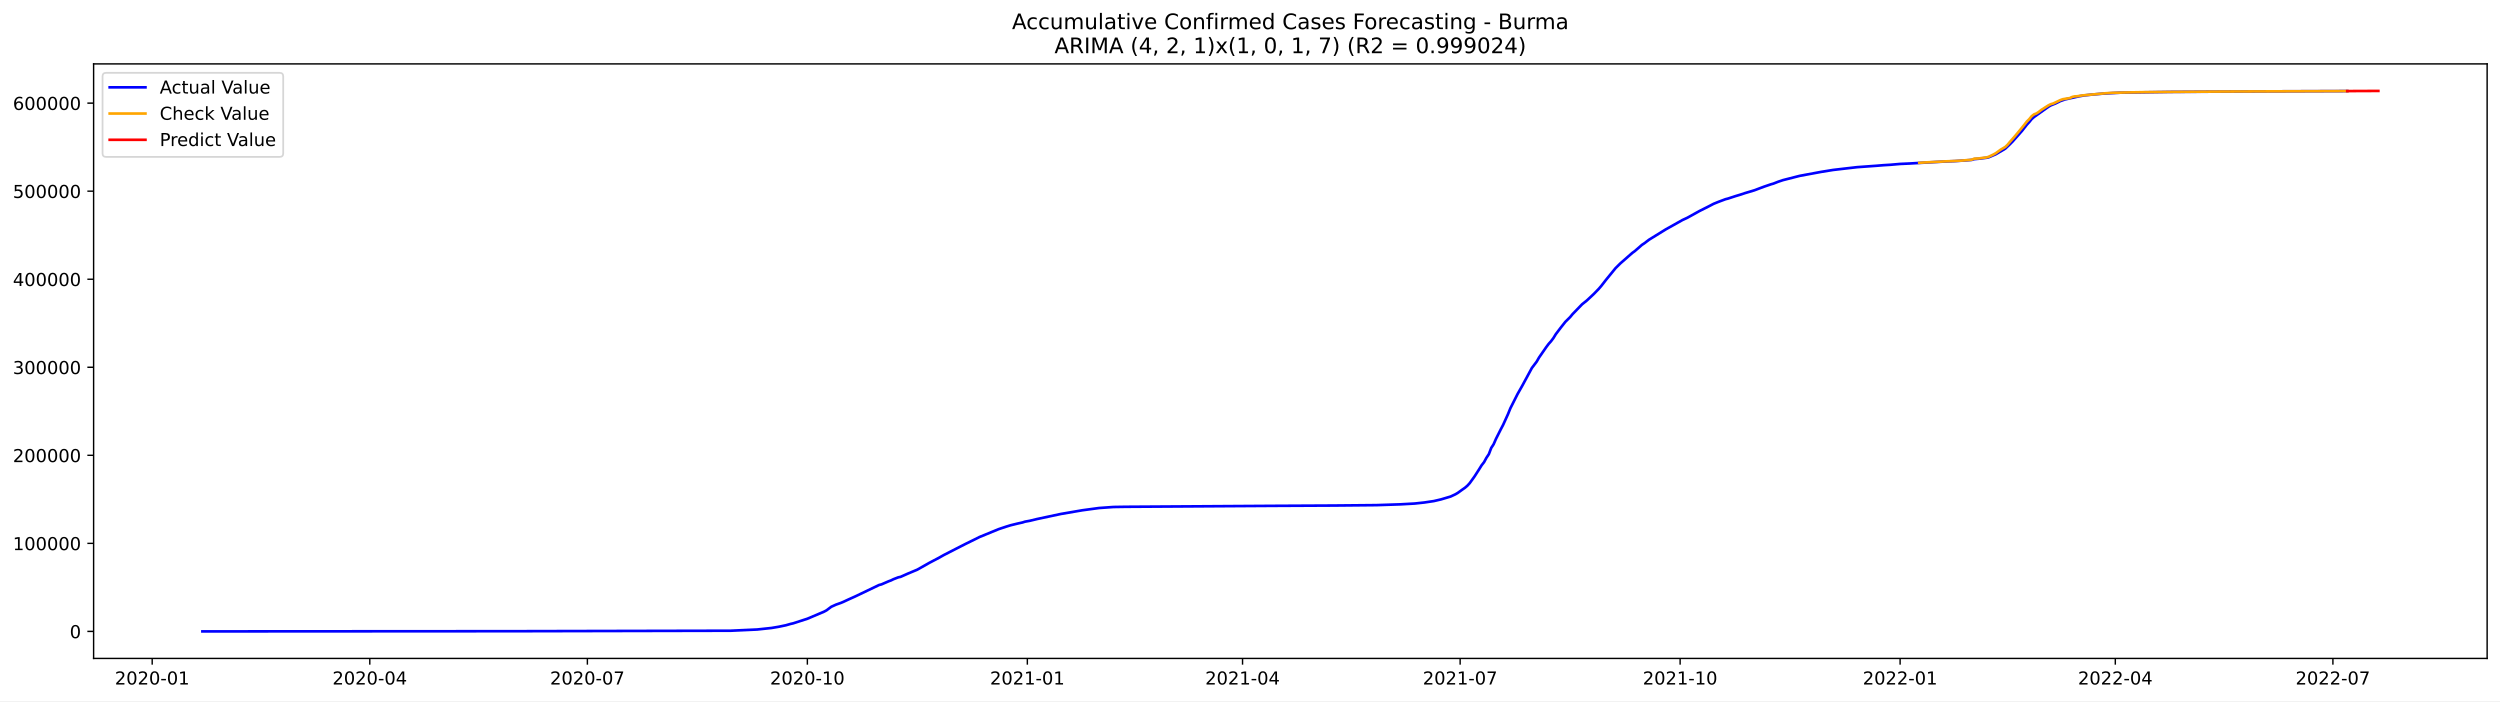
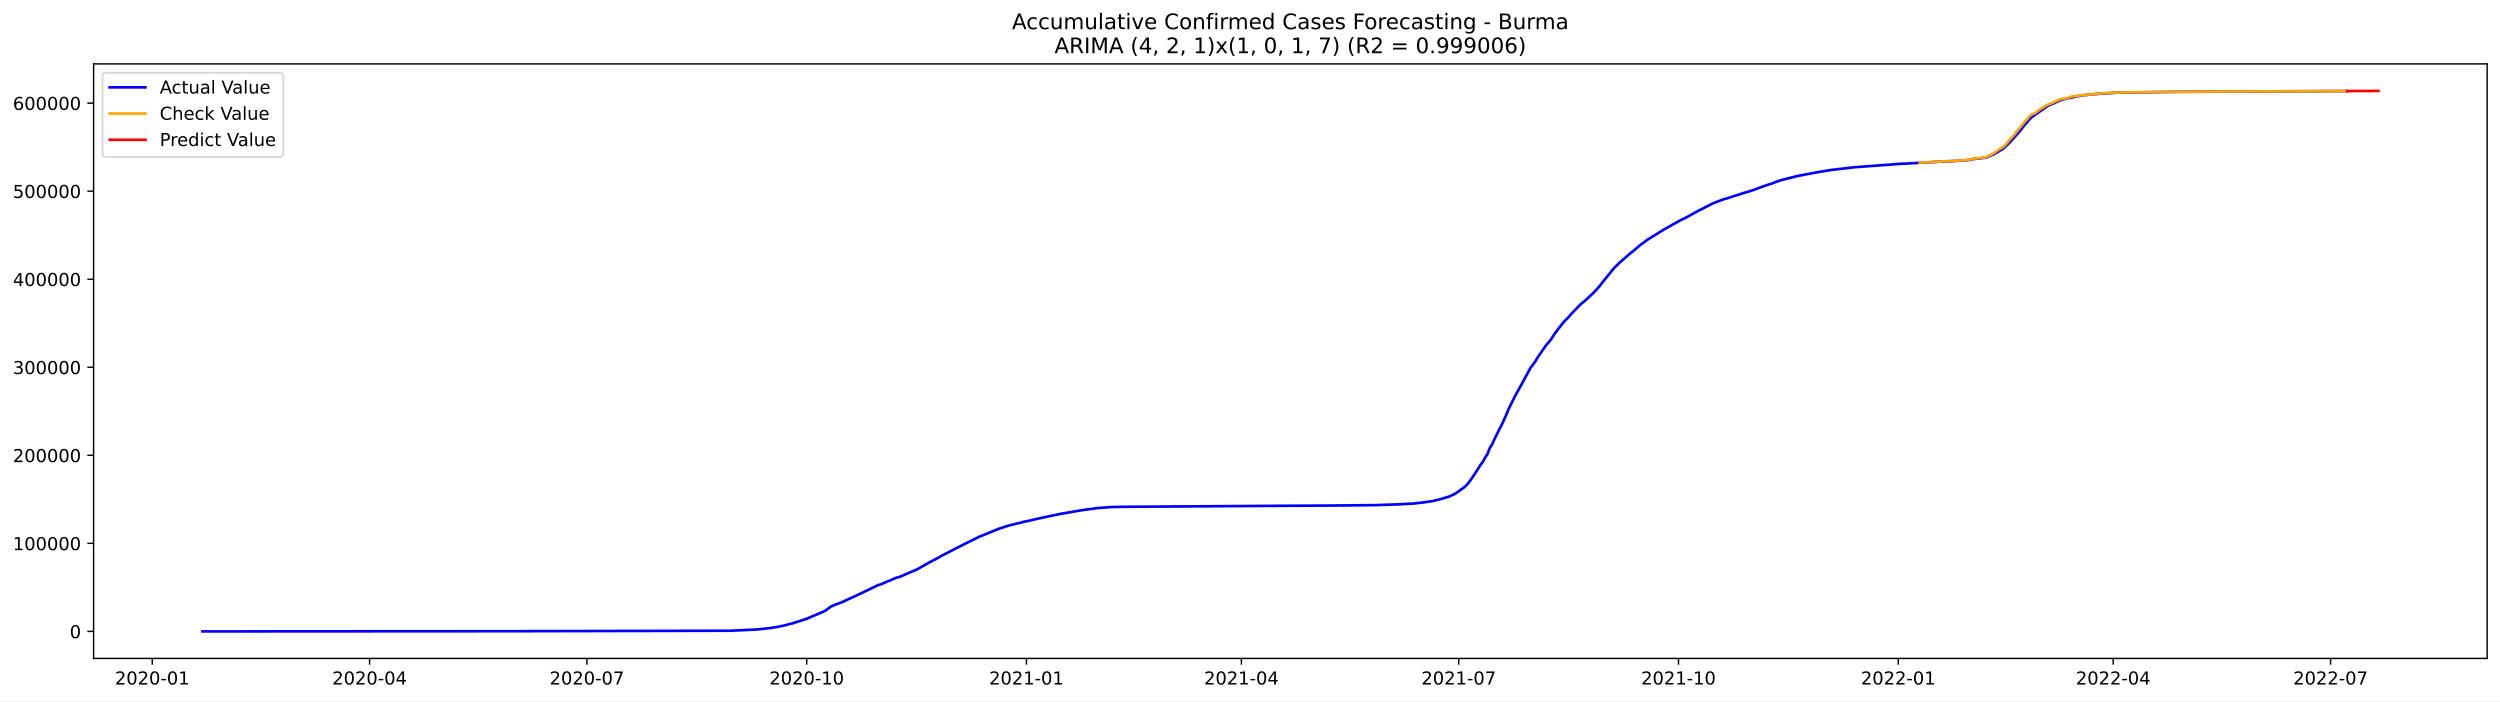
<svg xmlns="http://www.w3.org/2000/svg" xmlns:xlink="http://www.w3.org/1999/xlink" width="1398.775pt" height="392.274pt" viewBox="0 0 1398.775 392.274" version="1.1">
  <defs>
    <style type="text/css">*{stroke-linejoin: round; stroke-linecap: butt}</style>
  </defs>
  <g id="figure_1">
    <g id="patch_1">
      <path d="M 0 392.274  L 1398.775 392.274  L 1398.775 0  L 0 0  z " style="fill: #ffffff" />
    </g>
    <g id="axes_1">
      <g id="patch_2">
        <path d="M 52.375 368.396  L 1391.575 368.396  L 1391.575 35.755  L 52.375 35.755  z " style="fill: #ffffff" />
      </g>
      <g id="matplotlib.axis_1">
        <g id="xtick_1">
          <g id="line2d_1">
            <defs>
-               <path id="m2b3307a5b1" d="M 0 0  L 0 3.5  " style="stroke: #000000; stroke-width: 0.8" />
+               <path id="m7df52e0a46" d="M 0 0  L 0 3.5  " style="stroke: #000000; stroke-width: 0.8" />
            </defs>
            <g>
-               <use xlink:href="#m2b3307a5b1" x="85.153" y="368.396" style="stroke: #000000; stroke-width: 0.8" />
+               <use xlink:href="#m7df52e0a46" x="85.183" y="368.396" style="stroke: #000000; stroke-width: 0.8" />
            </g>
          </g>
          <g id="text_1">
-             <g transform="translate(64.26122 382.9939)scale(0.1 -0.1)">
+             <g transform="translate(64.29206 382.9939)scale(0.1 -0.1)">
              <defs>
                <path id="DejaVuSans-32" d="M 1228 531  L 3431 531  L 3431 0  L 469 0  L 469 531  Q 828 903 1448 1529  Q 2069 2156 2228 2338  Q 2531 2678 2651 2914  Q 2772 3150 2772 3378  Q 2772 3750 2511 3984  Q 2250 4219 1831 4219  Q 1534 4219 1204 4116  Q 875 4013 500 3803  L 500 4441  Q 881 4594 1212 4672  Q 1544 4750 1819 4750  Q 2544 4750 2975 4387  Q 3406 4025 3406 3419  Q 3406 3131 3298 2873  Q 3191 2616 2906 2266  Q 2828 2175 2409 1742  Q 1991 1309 1228 531  z " transform="scale(0.015625)" />
                <path id="DejaVuSans-30" d="M 2034 4250  Q 1547 4250 1301 3770  Q 1056 3291 1056 2328  Q 1056 1369 1301 889  Q 1547 409 2034 409  Q 2525 409 2770 889  Q 3016 1369 3016 2328  Q 3016 3291 2770 3770  Q 2525 4250 2034 4250  z M 2034 4750  Q 2819 4750 3233 4129  Q 3647 3509 3647 2328  Q 3647 1150 3233 529  Q 2819 -91 2034 -91  Q 1250 -91 836 529  Q 422 1150 422 2328  Q 422 3509 836 4129  Q 1250 4750 2034 4750  z " transform="scale(0.015625)" />
                <path id="DejaVuSans-2d" d="M 313 2009  L 1997 2009  L 1997 1497  L 313 1497  L 313 2009  z " transform="scale(0.015625)" />
                <path id="DejaVuSans-31" d="M 794 531  L 1825 531  L 1825 4091  L 703 3866  L 703 4441  L 1819 4666  L 2450 4666  L 2450 531  L 3481 531  L 3481 0  L 794 0  L 794 531  z " transform="scale(0.015625)" />
              </defs>
              <use xlink:href="#DejaVuSans-32" />
              <use xlink:href="#DejaVuSans-30" x="63.623" />
              <use xlink:href="#DejaVuSans-32" x="127.246" />
              <use xlink:href="#DejaVuSans-30" x="190.869" />
              <use xlink:href="#DejaVuSans-2d" x="254.492" />
              <use xlink:href="#DejaVuSans-30" x="290.576" />
              <use xlink:href="#DejaVuSans-31" x="354.199" />
            </g>
          </g>
        </g>
        <g id="xtick_2">
          <g id="line2d_2">
            <g>
-               <use xlink:href="#m2b3307a5b1" x="206.898" y="368.396" style="stroke: #000000; stroke-width: 0.8" />
+               <use xlink:href="#m7df52e0a46" x="206.795" y="368.396" style="stroke: #000000; stroke-width: 0.8" />
            </g>
          </g>
          <g id="text_2">
-             <g transform="translate(186.0067 382.9939)scale(0.1 -0.1)">
+             <g transform="translate(185.9039 382.9939)scale(0.1 -0.1)">
              <defs>
                <path id="DejaVuSans-34" d="M 2419 4116  L 825 1625  L 2419 1625  L 2419 4116  z M 2253 4666  L 3047 4666  L 3047 1625  L 3713 1625  L 3713 1100  L 3047 1100  L 3047 0  L 2419 0  L 2419 1100  L 313 1100  L 313 1709  L 2253 4666  z " transform="scale(0.015625)" />
              </defs>
              <use xlink:href="#DejaVuSans-32" />
              <use xlink:href="#DejaVuSans-30" x="63.623" />
              <use xlink:href="#DejaVuSans-32" x="127.246" />
              <use xlink:href="#DejaVuSans-30" x="190.869" />
              <use xlink:href="#DejaVuSans-2d" x="254.492" />
              <use xlink:href="#DejaVuSans-30" x="290.576" />
              <use xlink:href="#DejaVuSans-34" x="354.199" />
            </g>
          </g>
        </g>
        <g id="xtick_3">
          <g id="line2d_3">
            <g>
-               <use xlink:href="#m2b3307a5b1" x="328.644" y="368.396" style="stroke: #000000; stroke-width: 0.8" />
+               <use xlink:href="#m7df52e0a46" x="328.407" y="368.396" style="stroke: #000000; stroke-width: 0.8" />
            </g>
          </g>
          <g id="text_3">
-             <g transform="translate(307.7521 382.9939)scale(0.1 -0.1)">
+             <g transform="translate(307.5157 382.9939)scale(0.1 -0.1)">
              <defs>
                <path id="DejaVuSans-37" d="M 525 4666  L 3525 4666  L 3525 4397  L 1831 0  L 1172 0  L 2766 4134  L 525 4134  L 525 4666  z " transform="scale(0.015625)" />
              </defs>
              <use xlink:href="#DejaVuSans-32" />
              <use xlink:href="#DejaVuSans-30" x="63.623" />
              <use xlink:href="#DejaVuSans-32" x="127.246" />
              <use xlink:href="#DejaVuSans-30" x="190.869" />
              <use xlink:href="#DejaVuSans-2d" x="254.492" />
              <use xlink:href="#DejaVuSans-30" x="290.576" />
              <use xlink:href="#DejaVuSans-37" x="354.199" />
            </g>
          </g>
        </g>
        <g id="xtick_4">
          <g id="line2d_4">
            <g>
-               <use xlink:href="#m2b3307a5b1" x="451.727" y="368.396" style="stroke: #000000; stroke-width: 0.8" />
+               <use xlink:href="#m7df52e0a46" x="451.355" y="368.396" style="stroke: #000000; stroke-width: 0.8" />
            </g>
          </g>
          <g id="text_4">
-             <g transform="translate(430.8354 382.9939)scale(0.1 -0.1)">
+             <g transform="translate(430.4639 382.9939)scale(0.1 -0.1)">
              <use xlink:href="#DejaVuSans-32" />
              <use xlink:href="#DejaVuSans-30" x="63.623" />
              <use xlink:href="#DejaVuSans-32" x="127.246" />
              <use xlink:href="#DejaVuSans-30" x="190.869" />
              <use xlink:href="#DejaVuSans-2d" x="254.492" />
              <use xlink:href="#DejaVuSans-31" x="290.576" />
              <use xlink:href="#DejaVuSans-30" x="354.199" />
            </g>
          </g>
        </g>
        <g id="xtick_5">
          <g id="line2d_5">
            <g>
-               <use xlink:href="#m2b3307a5b1" x="574.81" y="368.396" style="stroke: #000000; stroke-width: 0.8" />
+               <use xlink:href="#m7df52e0a46" x="574.304" y="368.396" style="stroke: #000000; stroke-width: 0.8" />
            </g>
          </g>
          <g id="text_5">
-             <g transform="translate(553.9188 382.9939)scale(0.1 -0.1)">
+             <g transform="translate(553.4121 382.9939)scale(0.1 -0.1)">
              <use xlink:href="#DejaVuSans-32" />
              <use xlink:href="#DejaVuSans-30" x="63.623" />
              <use xlink:href="#DejaVuSans-32" x="127.246" />
              <use xlink:href="#DejaVuSans-31" x="190.869" />
              <use xlink:href="#DejaVuSans-2d" x="254.492" />
              <use xlink:href="#DejaVuSans-30" x="290.576" />
              <use xlink:href="#DejaVuSans-31" x="354.199" />
            </g>
          </g>
        </g>
        <g id="xtick_6">
          <g id="line2d_6">
            <g>
-               <use xlink:href="#m2b3307a5b1" x="695.218" y="368.396" style="stroke: #000000; stroke-width: 0.8" />
+               <use xlink:href="#m7df52e0a46" x="694.579" y="368.396" style="stroke: #000000; stroke-width: 0.8" />
            </g>
          </g>
          <g id="text_6">
-             <g transform="translate(674.3264 382.9939)scale(0.1 -0.1)">
+             <g transform="translate(673.6875 382.9939)scale(0.1 -0.1)">
              <use xlink:href="#DejaVuSans-32" />
              <use xlink:href="#DejaVuSans-30" x="63.623" />
              <use xlink:href="#DejaVuSans-32" x="127.246" />
              <use xlink:href="#DejaVuSans-31" x="190.869" />
              <use xlink:href="#DejaVuSans-2d" x="254.492" />
              <use xlink:href="#DejaVuSans-30" x="290.576" />
              <use xlink:href="#DejaVuSans-34" x="354.199" />
            </g>
          </g>
        </g>
        <g id="xtick_7">
          <g id="line2d_7">
            <g>
-               <use xlink:href="#m2b3307a5b1" x="816.963" y="368.396" style="stroke: #000000; stroke-width: 0.8" />
+               <use xlink:href="#m7df52e0a46" x="816.191" y="368.396" style="stroke: #000000; stroke-width: 0.8" />
            </g>
          </g>
          <g id="text_7">
-             <g transform="translate(796.0718 382.9939)scale(0.1 -0.1)">
+             <g transform="translate(795.2993 382.9939)scale(0.1 -0.1)">
              <use xlink:href="#DejaVuSans-32" />
              <use xlink:href="#DejaVuSans-30" x="63.623" />
              <use xlink:href="#DejaVuSans-32" x="127.246" />
              <use xlink:href="#DejaVuSans-31" x="190.869" />
              <use xlink:href="#DejaVuSans-2d" x="254.492" />
              <use xlink:href="#DejaVuSans-30" x="290.576" />
              <use xlink:href="#DejaVuSans-37" x="354.199" />
            </g>
          </g>
        </g>
        <g id="xtick_8">
          <g id="line2d_8">
            <g>
-               <use xlink:href="#m2b3307a5b1" x="940.047" y="368.396" style="stroke: #000000; stroke-width: 0.8" />
+               <use xlink:href="#m7df52e0a46" x="939.139" y="368.396" style="stroke: #000000; stroke-width: 0.8" />
            </g>
          </g>
          <g id="text_8">
-             <g transform="translate(919.1551 382.9939)scale(0.1 -0.1)">
+             <g transform="translate(918.2475 382.9939)scale(0.1 -0.1)">
              <use xlink:href="#DejaVuSans-32" />
              <use xlink:href="#DejaVuSans-30" x="63.623" />
              <use xlink:href="#DejaVuSans-32" x="127.246" />
              <use xlink:href="#DejaVuSans-31" x="190.869" />
              <use xlink:href="#DejaVuSans-2d" x="254.492" />
              <use xlink:href="#DejaVuSans-31" x="290.576" />
              <use xlink:href="#DejaVuSans-30" x="354.199" />
            </g>
          </g>
        </g>
        <g id="xtick_9">
          <g id="line2d_9">
            <g>
-               <use xlink:href="#m2b3307a5b1" x="1063.13" y="368.396" style="stroke: #000000; stroke-width: 0.8" />
+               <use xlink:href="#m7df52e0a46" x="1062.087" y="368.396" style="stroke: #000000; stroke-width: 0.8" />
            </g>
          </g>
          <g id="text_9">
-             <g transform="translate(1042.238 382.9939)scale(0.1 -0.1)">
+             <g transform="translate(1041.196 382.9939)scale(0.1 -0.1)">
              <use xlink:href="#DejaVuSans-32" />
              <use xlink:href="#DejaVuSans-30" x="63.623" />
              <use xlink:href="#DejaVuSans-32" x="127.246" />
              <use xlink:href="#DejaVuSans-32" x="190.869" />
              <use xlink:href="#DejaVuSans-2d" x="254.492" />
              <use xlink:href="#DejaVuSans-30" x="290.576" />
              <use xlink:href="#DejaVuSans-31" x="354.199" />
            </g>
          </g>
        </g>
        <g id="xtick_10">
          <g id="line2d_10">
            <g>
-               <use xlink:href="#m2b3307a5b1" x="1183.537" y="368.396" style="stroke: #000000; stroke-width: 0.8" />
+               <use xlink:href="#m7df52e0a46" x="1182.363" y="368.396" style="stroke: #000000; stroke-width: 0.8" />
            </g>
          </g>
          <g id="text_10">
-             <g transform="translate(1162.646 382.9939)scale(0.1 -0.1)">
+             <g transform="translate(1161.471 382.9939)scale(0.1 -0.1)">
              <use xlink:href="#DejaVuSans-32" />
              <use xlink:href="#DejaVuSans-30" x="63.623" />
              <use xlink:href="#DejaVuSans-32" x="127.246" />
              <use xlink:href="#DejaVuSans-32" x="190.869" />
              <use xlink:href="#DejaVuSans-2d" x="254.492" />
              <use xlink:href="#DejaVuSans-30" x="290.576" />
              <use xlink:href="#DejaVuSans-34" x="354.199" />
            </g>
          </g>
        </g>
        <g id="xtick_11">
          <g id="line2d_11">
            <g>
-               <use xlink:href="#m2b3307a5b1" x="1305.283" y="368.396" style="stroke: #000000; stroke-width: 0.8" />
+               <use xlink:href="#m7df52e0a46" x="1303.974" y="368.396" style="stroke: #000000; stroke-width: 0.8" />
            </g>
          </g>
          <g id="text_11">
-             <g transform="translate(1284.391 382.9939)scale(0.1 -0.1)">
+             <g transform="translate(1283.083 382.9939)scale(0.1 -0.1)">
              <use xlink:href="#DejaVuSans-32" />
              <use xlink:href="#DejaVuSans-30" x="63.623" />
              <use xlink:href="#DejaVuSans-32" x="127.246" />
              <use xlink:href="#DejaVuSans-32" x="190.869" />
              <use xlink:href="#DejaVuSans-2d" x="254.492" />
              <use xlink:href="#DejaVuSans-30" x="290.576" />
              <use xlink:href="#DejaVuSans-37" x="354.199" />
            </g>
          </g>
        </g>
      </g>
      <g id="matplotlib.axis_2">
        <g id="ytick_1">
          <g id="line2d_12">
            <defs>
-               <path id="mbc7d81b8b7" d="M 0 0  L -3.5 0  " style="stroke: #000000; stroke-width: 0.8" />
+               <path id="me56f7047ed" d="M 0 0  L -3.5 0  " style="stroke: #000000; stroke-width: 0.8" />
            </defs>
            <g>
-               <use xlink:href="#mbc7d81b8b7" x="52.375" y="353.276" style="stroke: #000000; stroke-width: 0.8" />
+               <use xlink:href="#me56f7047ed" x="52.375" y="353.276" style="stroke: #000000; stroke-width: 0.8" />
            </g>
          </g>
          <g id="text_12">
            <g transform="translate(39.0125 357.0747)scale(0.1 -0.1)">
              <use xlink:href="#DejaVuSans-30" />
            </g>
          </g>
        </g>
        <g id="ytick_2">
          <g id="line2d_13">
            <g>
-               <use xlink:href="#mbc7d81b8b7" x="52.375" y="304.014" style="stroke: #000000; stroke-width: 0.8" />
+               <use xlink:href="#me56f7047ed" x="52.375" y="304.014" style="stroke: #000000; stroke-width: 0.8" />
            </g>
          </g>
          <g id="text_13">
-             <g transform="translate(7.2 307.813)scale(0.1 -0.1)">
+             <g transform="translate(7.2 307.8128)scale(0.1 -0.1)">
              <use xlink:href="#DejaVuSans-31" />
              <use xlink:href="#DejaVuSans-30" x="63.623" />
              <use xlink:href="#DejaVuSans-30" x="127.246" />
              <use xlink:href="#DejaVuSans-30" x="190.869" />
              <use xlink:href="#DejaVuSans-30" x="254.492" />
              <use xlink:href="#DejaVuSans-30" x="318.115" />
            </g>
          </g>
        </g>
        <g id="ytick_3">
          <g id="line2d_14">
            <g>
-               <use xlink:href="#mbc7d81b8b7" x="52.375" y="254.752" style="stroke: #000000; stroke-width: 0.8" />
+               <use xlink:href="#me56f7047ed" x="52.375" y="254.752" style="stroke: #000000; stroke-width: 0.8" />
            </g>
          </g>
          <g id="text_14">
-             <g transform="translate(7.2 258.5514)scale(0.1 -0.1)">
+             <g transform="translate(7.2 258.5509)scale(0.1 -0.1)">
              <use xlink:href="#DejaVuSans-32" />
              <use xlink:href="#DejaVuSans-30" x="63.623" />
              <use xlink:href="#DejaVuSans-30" x="127.246" />
              <use xlink:href="#DejaVuSans-30" x="190.869" />
              <use xlink:href="#DejaVuSans-30" x="254.492" />
              <use xlink:href="#DejaVuSans-30" x="318.115" />
            </g>
          </g>
        </g>
        <g id="ytick_4">
          <g id="line2d_15">
            <g>
-               <use xlink:href="#mbc7d81b8b7" x="52.375" y="205.49" style="stroke: #000000; stroke-width: 0.8" />
+               <use xlink:href="#me56f7047ed" x="52.375" y="205.49" style="stroke: #000000; stroke-width: 0.8" />
            </g>
          </g>
          <g id="text_15">
-             <g transform="translate(7.2 209.2897)scale(0.1 -0.1)">
+             <g transform="translate(7.2 209.289)scale(0.1 -0.1)">
              <defs>
                <path id="DejaVuSans-33" d="M 2597 2516  Q 3050 2419 3304 2112  Q 3559 1806 3559 1356  Q 3559 666 3084 287  Q 2609 -91 1734 -91  Q 1441 -91 1130 -33  Q 819 25 488 141  L 488 750  Q 750 597 1062 519  Q 1375 441 1716 441  Q 2309 441 2620 675  Q 2931 909 2931 1356  Q 2931 1769 2642 2001  Q 2353 2234 1838 2234  L 1294 2234  L 1294 2753  L 1863 2753  Q 2328 2753 2575 2939  Q 2822 3125 2822 3475  Q 2822 3834 2567 4026  Q 2313 4219 1838 4219  Q 1578 4219 1281 4162  Q 984 4106 628 3988  L 628 4550  Q 988 4650 1302 4700  Q 1616 4750 1894 4750  Q 2613 4750 3031 4423  Q 3450 4097 3450 3541  Q 3450 3153 3228 2886  Q 3006 2619 2597 2516  z " transform="scale(0.015625)" />
              </defs>
              <use xlink:href="#DejaVuSans-33" />
              <use xlink:href="#DejaVuSans-30" x="63.623" />
              <use xlink:href="#DejaVuSans-30" x="127.246" />
              <use xlink:href="#DejaVuSans-30" x="190.869" />
              <use xlink:href="#DejaVuSans-30" x="254.492" />
              <use xlink:href="#DejaVuSans-30" x="318.115" />
            </g>
          </g>
        </g>
        <g id="ytick_5">
          <g id="line2d_16">
            <g>
-               <use xlink:href="#mbc7d81b8b7" x="52.375" y="156.229" style="stroke: #000000; stroke-width: 0.8" />
+               <use xlink:href="#me56f7047ed" x="52.375" y="156.228" style="stroke: #000000; stroke-width: 0.8" />
            </g>
          </g>
          <g id="text_16">
-             <g transform="translate(7.2 160.028)scale(0.1 -0.1)">
+             <g transform="translate(7.2 160.027)scale(0.1 -0.1)">
              <use xlink:href="#DejaVuSans-34" />
              <use xlink:href="#DejaVuSans-30" x="63.623" />
              <use xlink:href="#DejaVuSans-30" x="127.246" />
              <use xlink:href="#DejaVuSans-30" x="190.869" />
              <use xlink:href="#DejaVuSans-30" x="254.492" />
              <use xlink:href="#DejaVuSans-30" x="318.115" />
            </g>
          </g>
        </g>
        <g id="ytick_6">
          <g id="line2d_17">
            <g>
-               <use xlink:href="#mbc7d81b8b7" x="52.375" y="106.967" style="stroke: #000000; stroke-width: 0.8" />
+               <use xlink:href="#me56f7047ed" x="52.375" y="106.966" style="stroke: #000000; stroke-width: 0.8" />
            </g>
          </g>
          <g id="text_17">
-             <g transform="translate(7.2 110.7664)scale(0.1 -0.1)">
+             <g transform="translate(7.2 110.7651)scale(0.1 -0.1)">
              <defs>
                <path id="DejaVuSans-35" d="M 691 4666  L 3169 4666  L 3169 4134  L 1269 4134  L 1269 2991  Q 1406 3038 1543 3061  Q 1681 3084 1819 3084  Q 2600 3084 3056 2656  Q 3513 2228 3513 1497  Q 3513 744 3044 326  Q 2575 -91 1722 -91  Q 1428 -91 1123 -41  Q 819 9 494 109  L 494 744  Q 775 591 1075 516  Q 1375 441 1709 441  Q 2250 441 2565 725  Q 2881 1009 2881 1497  Q 2881 1984 2565 2268  Q 2250 2553 1709 2553  Q 1456 2553 1204 2497  Q 953 2441 691 2322  L 691 4666  z " transform="scale(0.015625)" />
              </defs>
              <use xlink:href="#DejaVuSans-35" />
              <use xlink:href="#DejaVuSans-30" x="63.623" />
              <use xlink:href="#DejaVuSans-30" x="127.246" />
              <use xlink:href="#DejaVuSans-30" x="190.869" />
              <use xlink:href="#DejaVuSans-30" x="254.492" />
              <use xlink:href="#DejaVuSans-30" x="318.115" />
            </g>
          </g>
        </g>
        <g id="ytick_7">
          <g id="line2d_18">
            <g>
-               <use xlink:href="#mbc7d81b8b7" x="52.375" y="57.705" style="stroke: #000000; stroke-width: 0.8" />
+               <use xlink:href="#me56f7047ed" x="52.375" y="57.704" style="stroke: #000000; stroke-width: 0.8" />
            </g>
          </g>
          <g id="text_18">
-             <g transform="translate(7.2 61.50471)scale(0.1 -0.1)">
+             <g transform="translate(7.2 61.50321)scale(0.1 -0.1)">
              <defs>
                <path id="DejaVuSans-36" d="M 2113 2584  Q 1688 2584 1439 2293  Q 1191 2003 1191 1497  Q 1191 994 1439 701  Q 1688 409 2113 409  Q 2538 409 2786 701  Q 3034 994 3034 1497  Q 3034 2003 2786 2293  Q 2538 2584 2113 2584  z M 3366 4563  L 3366 3988  Q 3128 4100 2886 4159  Q 2644 4219 2406 4219  Q 1781 4219 1451 3797  Q 1122 3375 1075 2522  Q 1259 2794 1537 2939  Q 1816 3084 2150 3084  Q 2853 3084 3261 2657  Q 3669 2231 3669 1497  Q 3669 778 3244 343  Q 2819 -91 2113 -91  Q 1303 -91 875 529  Q 447 1150 447 2328  Q 447 3434 972 4092  Q 1497 4750 2381 4750  Q 2619 4750 2861 4703  Q 3103 4656 3366 4563  z " transform="scale(0.015625)" />
              </defs>
              <use xlink:href="#DejaVuSans-36" />
              <use xlink:href="#DejaVuSans-30" x="63.623" />
              <use xlink:href="#DejaVuSans-30" x="127.246" />
              <use xlink:href="#DejaVuSans-30" x="190.869" />
              <use xlink:href="#DejaVuSans-30" x="254.492" />
              <use xlink:href="#DejaVuSans-30" x="318.115" />
            </g>
          </g>
        </g>
      </g>
      <g id="line2d_19">
-         <path d="M 113.248 353.276  L 287.17 353.165  L 408.915 352.894  L 423.632 352.216  L 431.659 351.357  L 435.673 350.683  L 439.686 349.847  L 442.362 349.081  L 443.7 348.787  L 451.727 346.19  L 461.092 342.219  L 462.43 341.499  L 465.105 339.495  L 467.781 338.282  L 470.457 337.339  L 471.795 336.779  L 474.471 335.529  L 478.484 333.721  L 491.863 327.312  L 493.201 326.967  L 497.214 325.226  L 498.552 324.736  L 499.89 324.075  L 502.566 323.04  L 503.903 322.746  L 507.917 320.961  L 513.269 318.713  L 519.958 314.926  L 525.309 312.109  L 527.985 310.599  L 534.674 307.167  L 540.026 304.43  L 545.377 301.803  L 548.053 300.46  L 558.756 296.066  L 562.769 294.719  L 565.445 293.893  L 569.459 292.913  L 572.134 292.319  L 573.472 291.881  L 576.148 291.395  L 580.162 290.425  L 593.54 287.571  L 605.581 285.504  L 614.946 284.238  L 622.973 283.667  L 629.663 283.559  L 712.61 283.026  L 746.057 282.857  L 770.138 282.627  L 783.517 282.183  L 791.544 281.733  L 794.22 281.439  L 796.895 281.153  L 802.247 280.357  L 806.26 279.419  L 811.612 277.826  L 814.287 276.577  L 815.625 275.798  L 818.301 273.861  L 819.639 272.936  L 820.977 271.794  L 822.315 270.332  L 824.99 266.613  L 827.666 262.449  L 829.004 260.293  L 830.342 258.588  L 831.68 256.118  L 833.018 254.125  L 834.355 250.635  L 835.693 248.572  L 837.031 245.521  L 839.707 240.21  L 841.045 237.653  L 843.72 231.765  L 845.058 228.464  L 849.072 220.503  L 851.748 215.777  L 857.099 205.892  L 859.775 202.36  L 861.113 200.039  L 865.126 194.24  L 866.464 192.442  L 867.802 190.95  L 869.14 189.172  L 870.478 186.987  L 873.153 183.456  L 875.829 180.069  L 878.505 177.419  L 879.843 175.79  L 885.194 170.262  L 887.87 168.115  L 891.883 164.35  L 894.559 161.582  L 895.897 160.022  L 898.573 156.583  L 903.924 150.028  L 906.6 147.376  L 913.289 141.509  L 914.627 140.547  L 917.303 138.235  L 918.641 137.041  L 919.979 136.159  L 922.654 134.125  L 932.019 128.337  L 941.384 123.091  L 944.06 121.853  L 950.749 118.133  L 956.101 115.439  L 958.777 114.038  L 961.452 112.951  L 965.466 111.449  L 966.804 111.113  L 970.817 109.793  L 973.493 108.988  L 976.169 108.1  L 978.845 107.302  L 981.52 106.499  L 986.872 104.485  L 990.885 103.117  L 992.223 102.735  L 994.899 101.684  L 997.575 100.786  L 1006.94 98.398  L 1018.98 96.164  L 1025.67 95.084  L 1033.697 94.147  L 1039.048 93.532  L 1045.738 93.049  L 1049.751 92.761  L 1053.765 92.433  L 1057.778 92.189  L 1063.13 91.723  L 1068.481 91.483  L 1077.846 90.931  L 1088.549 90.35  L 1093.901 90.138  L 1100.59 89.686  L 1103.266 89.464  L 1104.604 89.039  L 1107.279 88.788  L 1111.293 88.296  L 1112.631 88.046  L 1116.644 86.325  L 1121.996 83.146  L 1124.672 80.581  L 1126.009 79.255  L 1131.361 73.191  L 1134.037 69.771  L 1135.374 68.323  L 1136.712 66.653  L 1138.05 65.47  L 1146.077 59.764  L 1147.415 58.978  L 1150.091 57.893  L 1152.767 56.562  L 1155.442 55.627  L 1163.47 53.841  L 1166.145 53.389  L 1170.159 52.953  L 1176.848 52.357  L 1186.213 51.856  L 1214.308 51.425  L 1267.823 51.119  L 1313.31 50.959  L 1313.31 50.959  " clip-path="url(#pc25874ad04)" style="fill: none; stroke: #0000ff; stroke-width: 1.5; stroke-linecap: square" />
+         <path d="M 113.248 353.276  L 286.979 353.165  L 408.591 352.894  L 423.291 352.216  L 431.309 351.357  L 435.319 350.683  L 439.328 349.847  L 442.001 349.081  L 443.337 348.787  L 451.355 346.19  L 460.71 342.219  L 462.046 341.499  L 464.719 339.495  L 467.392 338.282  L 470.065 337.339  L 471.401 336.779  L 474.074 335.529  L 478.083 333.72  L 491.447 327.312  L 492.784 326.967  L 496.793 325.226  L 498.129 324.736  L 499.465 324.075  L 502.138 323.04  L 503.475 322.745  L 507.484 320.961  L 512.829 318.713  L 519.511 314.926  L 524.857 312.109  L 527.53 310.598  L 534.212 307.166  L 539.557 304.43  L 544.903 301.803  L 547.576 300.459  L 558.267 296.066  L 562.276 294.718  L 564.949 293.892  L 568.958 292.913  L 571.631 292.319  L 572.967 291.88  L 575.64 291.395  L 579.649 290.425  L 593.013 287.571  L 605.041 285.504  L 614.395 284.237  L 622.414 283.666  L 629.096 283.559  L 711.952 283.026  L 745.362 282.857  L 769.417 282.627  L 782.781 282.182  L 790.799 281.732  L 793.472 281.439  L 796.145 281.153  L 801.49 280.357  L 805.5 279.419  L 810.845 277.826  L 813.518 276.576  L 814.854 275.798  L 817.527 273.86  L 818.864 272.936  L 820.2 271.794  L 821.536 270.331  L 824.209 266.612  L 826.882 262.449  L 828.218 260.293  L 829.555 258.588  L 830.891 256.118  L 832.227 254.124  L 833.564 250.635  L 834.9 248.572  L 836.237 245.52  L 838.909 240.209  L 840.246 237.653  L 842.919 231.765  L 844.255 228.464  L 848.264 220.502  L 850.937 215.776  L 856.283 205.891  L 858.955 202.36  L 860.292 200.038  L 864.301 194.239  L 865.637 192.441  L 866.974 190.95  L 868.31 189.171  L 869.646 186.986  L 872.319 183.455  L 874.992 180.068  L 877.665 177.418  L 879.001 175.789  L 884.347 170.262  L 887.02 168.114  L 892.365 163.025  L 895.038 160.021  L 897.711 156.582  L 903.056 150.027  L 905.729 147.375  L 912.411 141.508  L 913.747 140.546  L 916.42 138.234  L 917.757 137.04  L 919.093 136.158  L 921.766 134.124  L 931.121 128.336  L 940.475 123.09  L 943.148 121.852  L 949.83 118.132  L 955.176 115.437  L 957.848 114.037  L 960.521 112.95  L 964.53 111.448  L 965.867 111.112  L 969.876 109.792  L 972.549 108.987  L 975.222 108.099  L 977.894 107.3  L 980.567 106.498  L 985.913 104.484  L 989.922 103.116  L 991.258 102.734  L 993.931 101.683  L 996.604 100.785  L 1005.959 98.397  L 1017.986 96.162  L 1024.668 95.083  L 1032.687 94.146  L 1038.032 93.53  L 1044.714 93.048  L 1048.723 92.76  L 1052.732 92.432  L 1056.742 92.187  L 1062.087 91.721  L 1067.433 91.482  L 1076.787 90.93  L 1087.479 90.349  L 1092.824 90.137  L 1099.506 89.685  L 1102.179 89.462  L 1103.515 89.038  L 1106.188 88.786  L 1110.197 88.295  L 1111.534 88.045  L 1115.543 86.323  L 1120.888 83.144  L 1123.561 80.579  L 1124.898 79.253  L 1130.243 73.19  L 1132.916 69.769  L 1134.252 68.322  L 1135.589 66.651  L 1136.925 65.468  L 1144.944 59.763  L 1146.28 58.976  L 1148.953 57.892  L 1151.626 56.561  L 1154.298 55.626  L 1162.317 53.84  L 1164.989 53.387  L 1168.999 52.951  L 1175.681 52.355  L 1185.035 51.854  L 1213.1 51.424  L 1266.555 51.118  L 1313.329 50.95  L 1313.329 50.95  " clip-path="url(#p08389ab13d)" style="fill: none; stroke: #0000ff; stroke-width: 1.5; stroke-linecap: square" />
      </g>
      <g id="line2d_20">
-         <path d="M 1073.833 91.103  L 1076.508 90.921  L 1079.184 90.773  L 1085.874 90.443  L 1088.549 90.277  L 1092.563 90.13  L 1097.914 89.833  L 1100.59 89.59  L 1101.928 89.522  L 1103.266 89.324  L 1104.604 88.777  L 1107.279 88.652  L 1108.617 88.419  L 1111.293 88.115  L 1112.631 87.747  L 1115.306 86.454  L 1116.644 85.73  L 1119.32 83.791  L 1121.996 82.203  L 1123.334 80.899  L 1124.672 79.279  L 1127.347 76.244  L 1130.023 73.026  L 1132.699 69.726  L 1134.037 67.991  L 1135.374 66.681  L 1136.712 65.039  L 1138.05 63.992  L 1139.388 63.485  L 1140.726 62.62  L 1142.064 61.535  L 1146.077 58.968  L 1147.415 58.295  L 1148.753 57.925  L 1152.767 56.014  L 1154.104 55.524  L 1156.78 55.072  L 1158.118 54.875  L 1159.456 54.239  L 1160.794 53.925  L 1162.132 53.869  L 1164.807 53.422  L 1178.186 52.169  L 1182.2 51.911  L 1184.875 51.887  L 1187.551 51.778  L 1191.565 51.699  L 1199.592 51.558  L 1216.984 51.4  L 1245.079 51.21  L 1313.31 50.951  L 1313.31 50.951  " clip-path="url(#pc25874ad04)" style="fill: none; stroke: #ffa500; stroke-width: 1.5; stroke-linecap: square" />
+         <path d="M 1074.115 91.044  L 1078.124 90.772  L 1084.806 90.442  L 1087.479 90.276  L 1091.488 90.128  L 1096.833 89.832  L 1099.506 89.588  L 1100.843 89.52  L 1102.179 89.323  L 1103.515 88.775  L 1106.188 88.651  L 1107.525 88.418  L 1110.197 88.114  L 1111.534 87.746  L 1114.207 86.453  L 1115.543 85.729  L 1118.216 83.79  L 1120.888 82.202  L 1122.225 80.898  L 1123.561 79.278  L 1126.234 76.243  L 1128.907 73.025  L 1131.58 69.724  L 1132.916 67.989  L 1134.252 66.68  L 1135.589 65.038  L 1136.925 63.991  L 1138.262 63.484  L 1139.598 62.619  L 1140.934 61.533  L 1144.944 58.966  L 1146.28 58.294  L 1147.616 57.923  L 1151.626 56.013  L 1152.962 55.523  L 1155.635 55.07  L 1156.971 54.873  L 1158.308 54.237  L 1159.644 53.923  L 1160.98 53.867  L 1163.653 53.42  L 1177.017 52.168  L 1181.026 51.91  L 1183.699 51.886  L 1186.372 51.777  L 1190.381 51.698  L 1198.399 51.556  L 1215.772 51.399  L 1243.837 51.209  L 1313.329 50.943  L 1313.329 50.943  " clip-path="url(#p08389ab13d)" style="fill: none; stroke: #ffa500; stroke-width: 1.5; stroke-linecap: square" />
      </g>
      <g id="line2d_21">
-         <path d="M 1313.31 50.951  L 1314.648 50.944  L 1315.986 50.94  L 1317.324 50.934  L 1318.662 50.928  L 1319.999 50.923  L 1321.337 50.917  L 1322.675 50.909  L 1324.013 50.903  L 1325.351 50.898  L 1326.689 50.893  L 1328.027 50.887  L 1329.364 50.881  L 1330.702 50.876  " clip-path="url(#pc25874ad04)" style="fill: none; stroke: #ff0000; stroke-width: 1.5; stroke-linecap: square" />
+         <path d="M 1313.329 50.943  L 1314.666 50.939  L 1316.002 50.934  L 1317.338 50.929  L 1318.675 50.924  L 1320.011 50.919  L 1321.348 50.912  L 1322.684 50.906  L 1324.02 50.902  L 1325.357 50.897  L 1326.693 50.892  L 1328.029 50.887  L 1329.366 50.882  L 1330.702 50.876  " clip-path="url(#p08389ab13d)" style="fill: none; stroke: #ff0000; stroke-width: 1.5; stroke-linecap: square" />
      </g>
      <g id="patch_3">
        <path d="M 52.375 368.396  L 52.375 35.755  " style="fill: none; stroke: #000000; stroke-width: 0.8; stroke-linejoin: miter; stroke-linecap: square" />
      </g>
      <g id="patch_4">
        <path d="M 1391.575 368.396  L 1391.575 35.755  " style="fill: none; stroke: #000000; stroke-width: 0.8; stroke-linejoin: miter; stroke-linecap: square" />
      </g>
      <g id="patch_5">
        <path d="M 52.375 368.396  L 1391.575 368.396  " style="fill: none; stroke: #000000; stroke-width: 0.8; stroke-linejoin: miter; stroke-linecap: square" />
      </g>
      <g id="patch_6">
        <path d="M 52.375 35.755  L 1391.575 35.755  " style="fill: none; stroke: #000000; stroke-width: 0.8; stroke-linejoin: miter; stroke-linecap: square" />
      </g>
      <g id="text_19">
        <g transform="translate(566.2019 16.31812)scale(0.12 -0.12)">
          <defs>
            <path id="DejaVuSans-41" d="M 2188 4044  L 1331 1722  L 3047 1722  L 2188 4044  z M 1831 4666  L 2547 4666  L 4325 0  L 3669 0  L 3244 1197  L 1141 1197  L 716 0  L 50 0  L 1831 4666  z " transform="scale(0.015625)" />
            <path id="DejaVuSans-63" d="M 3122 3366  L 3122 2828  Q 2878 2963 2633 3030  Q 2388 3097 2138 3097  Q 1578 3097 1268 2742  Q 959 2388 959 1747  Q 959 1106 1268 751  Q 1578 397 2138 397  Q 2388 397 2633 464  Q 2878 531 3122 666  L 3122 134  Q 2881 22 2623 -34  Q 2366 -91 2075 -91  Q 1284 -91 818 406  Q 353 903 353 1747  Q 353 2603 823 3093  Q 1294 3584 2113 3584  Q 2378 3584 2631 3529  Q 2884 3475 3122 3366  z " transform="scale(0.015625)" />
            <path id="DejaVuSans-75" d="M 544 1381  L 544 3500  L 1119 3500  L 1119 1403  Q 1119 906 1312 657  Q 1506 409 1894 409  Q 2359 409 2629 706  Q 2900 1003 2900 1516  L 2900 3500  L 3475 3500  L 3475 0  L 2900 0  L 2900 538  Q 2691 219 2414 64  Q 2138 -91 1772 -91  Q 1169 -91 856 284  Q 544 659 544 1381  z M 1991 3584  L 1991 3584  z " transform="scale(0.015625)" />
            <path id="DejaVuSans-6d" d="M 3328 2828  Q 3544 3216 3844 3400  Q 4144 3584 4550 3584  Q 5097 3584 5394 3201  Q 5691 2819 5691 2113  L 5691 0  L 5113 0  L 5113 2094  Q 5113 2597 4934 2840  Q 4756 3084 4391 3084  Q 3944 3084 3684 2787  Q 3425 2491 3425 1978  L 3425 0  L 2847 0  L 2847 2094  Q 2847 2600 2669 2842  Q 2491 3084 2119 3084  Q 1678 3084 1418 2786  Q 1159 2488 1159 1978  L 1159 0  L 581 0  L 581 3500  L 1159 3500  L 1159 2956  Q 1356 3278 1631 3431  Q 1906 3584 2284 3584  Q 2666 3584 2933 3390  Q 3200 3197 3328 2828  z " transform="scale(0.015625)" />
            <path id="DejaVuSans-6c" d="M 603 4863  L 1178 4863  L 1178 0  L 603 0  L 603 4863  z " transform="scale(0.015625)" />
            <path id="DejaVuSans-61" d="M 2194 1759  Q 1497 1759 1228 1600  Q 959 1441 959 1056  Q 959 750 1161 570  Q 1363 391 1709 391  Q 2188 391 2477 730  Q 2766 1069 2766 1631  L 2766 1759  L 2194 1759  z M 3341 1997  L 3341 0  L 2766 0  L 2766 531  Q 2569 213 2275 61  Q 1981 -91 1556 -91  Q 1019 -91 701 211  Q 384 513 384 1019  Q 384 1609 779 1909  Q 1175 2209 1959 2209  L 2766 2209  L 2766 2266  Q 2766 2663 2505 2880  Q 2244 3097 1772 3097  Q 1472 3097 1187 3025  Q 903 2953 641 2809  L 641 3341  Q 956 3463 1253 3523  Q 1550 3584 1831 3584  Q 2591 3584 2966 3190  Q 3341 2797 3341 1997  z " transform="scale(0.015625)" />
            <path id="DejaVuSans-74" d="M 1172 4494  L 1172 3500  L 2356 3500  L 2356 3053  L 1172 3053  L 1172 1153  Q 1172 725 1289 603  Q 1406 481 1766 481  L 2356 481  L 2356 0  L 1766 0  Q 1100 0 847 248  Q 594 497 594 1153  L 594 3053  L 172 3053  L 172 3500  L 594 3500  L 594 4494  L 1172 4494  z " transform="scale(0.015625)" />
            <path id="DejaVuSans-69" d="M 603 3500  L 1178 3500  L 1178 0  L 603 0  L 603 3500  z M 603 4863  L 1178 4863  L 1178 4134  L 603 4134  L 603 4863  z " transform="scale(0.015625)" />
            <path id="DejaVuSans-76" d="M 191 3500  L 800 3500  L 1894 563  L 2988 3500  L 3597 3500  L 2284 0  L 1503 0  L 191 3500  z " transform="scale(0.015625)" />
            <path id="DejaVuSans-65" d="M 3597 1894  L 3597 1613  L 953 1613  Q 991 1019 1311 708  Q 1631 397 2203 397  Q 2534 397 2845 478  Q 3156 559 3463 722  L 3463 178  Q 3153 47 2828 -22  Q 2503 -91 2169 -91  Q 1331 -91 842 396  Q 353 884 353 1716  Q 353 2575 817 3079  Q 1281 3584 2069 3584  Q 2775 3584 3186 3129  Q 3597 2675 3597 1894  z M 3022 2063  Q 3016 2534 2758 2815  Q 2500 3097 2075 3097  Q 1594 3097 1305 2825  Q 1016 2553 972 2059  L 3022 2063  z " transform="scale(0.015625)" />
            <path id="DejaVuSans-20" transform="scale(0.015625)" />
            <path id="DejaVuSans-43" d="M 4122 4306  L 4122 3641  Q 3803 3938 3442 4084  Q 3081 4231 2675 4231  Q 1875 4231 1450 3742  Q 1025 3253 1025 2328  Q 1025 1406 1450 917  Q 1875 428 2675 428  Q 3081 428 3442 575  Q 3803 722 4122 1019  L 4122 359  Q 3791 134 3420 21  Q 3050 -91 2638 -91  Q 1578 -91 968 557  Q 359 1206 359 2328  Q 359 3453 968 4101  Q 1578 4750 2638 4750  Q 3056 4750 3426 4639  Q 3797 4528 4122 4306  z " transform="scale(0.015625)" />
            <path id="DejaVuSans-6f" d="M 1959 3097  Q 1497 3097 1228 2736  Q 959 2375 959 1747  Q 959 1119 1226 758  Q 1494 397 1959 397  Q 2419 397 2687 759  Q 2956 1122 2956 1747  Q 2956 2369 2687 2733  Q 2419 3097 1959 3097  z M 1959 3584  Q 2709 3584 3137 3096  Q 3566 2609 3566 1747  Q 3566 888 3137 398  Q 2709 -91 1959 -91  Q 1206 -91 779 398  Q 353 888 353 1747  Q 353 2609 779 3096  Q 1206 3584 1959 3584  z " transform="scale(0.015625)" />
            <path id="DejaVuSans-6e" d="M 3513 2113  L 3513 0  L 2938 0  L 2938 2094  Q 2938 2591 2744 2837  Q 2550 3084 2163 3084  Q 1697 3084 1428 2787  Q 1159 2491 1159 1978  L 1159 0  L 581 0  L 581 3500  L 1159 3500  L 1159 2956  Q 1366 3272 1645 3428  Q 1925 3584 2291 3584  Q 2894 3584 3203 3211  Q 3513 2838 3513 2113  z " transform="scale(0.015625)" />
            <path id="DejaVuSans-66" d="M 2375 4863  L 2375 4384  L 1825 4384  Q 1516 4384 1395 4259  Q 1275 4134 1275 3809  L 1275 3500  L 2222 3500  L 2222 3053  L 1275 3053  L 1275 0  L 697 0  L 697 3053  L 147 3053  L 147 3500  L 697 3500  L 697 3744  Q 697 4328 969 4595  Q 1241 4863 1831 4863  L 2375 4863  z " transform="scale(0.015625)" />
            <path id="DejaVuSans-72" d="M 2631 2963  Q 2534 3019 2420 3045  Q 2306 3072 2169 3072  Q 1681 3072 1420 2755  Q 1159 2438 1159 1844  L 1159 0  L 581 0  L 581 3500  L 1159 3500  L 1159 2956  Q 1341 3275 1631 3429  Q 1922 3584 2338 3584  Q 2397 3584 2469 3576  Q 2541 3569 2628 3553  L 2631 2963  z " transform="scale(0.015625)" />
            <path id="DejaVuSans-64" d="M 2906 2969  L 2906 4863  L 3481 4863  L 3481 0  L 2906 0  L 2906 525  Q 2725 213 2448 61  Q 2172 -91 1784 -91  Q 1150 -91 751 415  Q 353 922 353 1747  Q 353 2572 751 3078  Q 1150 3584 1784 3584  Q 2172 3584 2448 3432  Q 2725 3281 2906 2969  z M 947 1747  Q 947 1113 1208 752  Q 1469 391 1925 391  Q 2381 391 2643 752  Q 2906 1113 2906 1747  Q 2906 2381 2643 2742  Q 2381 3103 1925 3103  Q 1469 3103 1208 2742  Q 947 2381 947 1747  z " transform="scale(0.015625)" />
            <path id="DejaVuSans-73" d="M 2834 3397  L 2834 2853  Q 2591 2978 2328 3040  Q 2066 3103 1784 3103  Q 1356 3103 1142 2972  Q 928 2841 928 2578  Q 928 2378 1081 2264  Q 1234 2150 1697 2047  L 1894 2003  Q 2506 1872 2764 1633  Q 3022 1394 3022 966  Q 3022 478 2636 193  Q 2250 -91 1575 -91  Q 1294 -91 989 -36  Q 684 19 347 128  L 347 722  Q 666 556 975 473  Q 1284 391 1588 391  Q 1994 391 2212 530  Q 2431 669 2431 922  Q 2431 1156 2273 1281  Q 2116 1406 1581 1522  L 1381 1569  Q 847 1681 609 1914  Q 372 2147 372 2553  Q 372 3047 722 3315  Q 1072 3584 1716 3584  Q 2034 3584 2315 3537  Q 2597 3491 2834 3397  z " transform="scale(0.015625)" />
            <path id="DejaVuSans-46" d="M 628 4666  L 3309 4666  L 3309 4134  L 1259 4134  L 1259 2759  L 3109 2759  L 3109 2228  L 1259 2228  L 1259 0  L 628 0  L 628 4666  z " transform="scale(0.015625)" />
            <path id="DejaVuSans-67" d="M 2906 1791  Q 2906 2416 2648 2759  Q 2391 3103 1925 3103  Q 1463 3103 1205 2759  Q 947 2416 947 1791  Q 947 1169 1205 825  Q 1463 481 1925 481  Q 2391 481 2648 825  Q 2906 1169 2906 1791  z M 3481 434  Q 3481 -459 3084 -895  Q 2688 -1331 1869 -1331  Q 1566 -1331 1297 -1286  Q 1028 -1241 775 -1147  L 775 -588  Q 1028 -725 1275 -790  Q 1522 -856 1778 -856  Q 2344 -856 2625 -561  Q 2906 -266 2906 331  L 2906 616  Q 2728 306 2450 153  Q 2172 0 1784 0  Q 1141 0 747 490  Q 353 981 353 1791  Q 353 2603 747 3093  Q 1141 3584 1784 3584  Q 2172 3584 2450 3431  Q 2728 3278 2906 2969  L 2906 3500  L 3481 3500  L 3481 434  z " transform="scale(0.015625)" />
            <path id="DejaVuSans-42" d="M 1259 2228  L 1259 519  L 2272 519  Q 2781 519 3026 730  Q 3272 941 3272 1375  Q 3272 1813 3026 2020  Q 2781 2228 2272 2228  L 1259 2228  z M 1259 4147  L 1259 2741  L 2194 2741  Q 2656 2741 2882 2914  Q 3109 3088 3109 3444  Q 3109 3797 2882 3972  Q 2656 4147 2194 4147  L 1259 4147  z M 628 4666  L 2241 4666  Q 2963 4666 3353 4366  Q 3744 4066 3744 3513  Q 3744 3084 3544 2831  Q 3344 2578 2956 2516  Q 3422 2416 3680 2098  Q 3938 1781 3938 1306  Q 3938 681 3513 340  Q 3088 0 2303 0  L 628 0  L 628 4666  z " transform="scale(0.015625)" />
          </defs>
          <use xlink:href="#DejaVuSans-41" />
          <use xlink:href="#DejaVuSans-63" x="66.658" />
          <use xlink:href="#DejaVuSans-63" x="121.639" />
          <use xlink:href="#DejaVuSans-75" x="176.619" />
          <use xlink:href="#DejaVuSans-6d" x="239.998" />
          <use xlink:href="#DejaVuSans-75" x="337.41" />
          <use xlink:href="#DejaVuSans-6c" x="400.789" />
          <use xlink:href="#DejaVuSans-61" x="428.572" />
          <use xlink:href="#DejaVuSans-74" x="489.852" />
          <use xlink:href="#DejaVuSans-69" x="529.061" />
          <use xlink:href="#DejaVuSans-76" x="556.844" />
          <use xlink:href="#DejaVuSans-65" x="616.023" />
          <use xlink:href="#DejaVuSans-20" x="677.547" />
          <use xlink:href="#DejaVuSans-43" x="709.334" />
          <use xlink:href="#DejaVuSans-6f" x="779.158" />
          <use xlink:href="#DejaVuSans-6e" x="840.34" />
          <use xlink:href="#DejaVuSans-66" x="903.719" />
          <use xlink:href="#DejaVuSans-69" x="938.924" />
          <use xlink:href="#DejaVuSans-72" x="966.707" />
          <use xlink:href="#DejaVuSans-6d" x="1006.07" />
          <use xlink:href="#DejaVuSans-65" x="1103.482" />
          <use xlink:href="#DejaVuSans-64" x="1165.006" />
          <use xlink:href="#DejaVuSans-20" x="1228.482" />
          <use xlink:href="#DejaVuSans-43" x="1260.27" />
          <use xlink:href="#DejaVuSans-61" x="1330.094" />
          <use xlink:href="#DejaVuSans-73" x="1391.373" />
          <use xlink:href="#DejaVuSans-65" x="1443.473" />
          <use xlink:href="#DejaVuSans-73" x="1504.996" />
          <use xlink:href="#DejaVuSans-20" x="1557.096" />
          <use xlink:href="#DejaVuSans-46" x="1588.883" />
          <use xlink:href="#DejaVuSans-6f" x="1642.777" />
          <use xlink:href="#DejaVuSans-72" x="1703.959" />
          <use xlink:href="#DejaVuSans-65" x="1742.822" />
          <use xlink:href="#DejaVuSans-63" x="1804.346" />
          <use xlink:href="#DejaVuSans-61" x="1859.326" />
          <use xlink:href="#DejaVuSans-73" x="1920.605" />
          <use xlink:href="#DejaVuSans-74" x="1972.705" />
          <use xlink:href="#DejaVuSans-69" x="2011.914" />
          <use xlink:href="#DejaVuSans-6e" x="2039.697" />
          <use xlink:href="#DejaVuSans-67" x="2103.076" />
          <use xlink:href="#DejaVuSans-20" x="2166.553" />
          <use xlink:href="#DejaVuSans-2d" x="2198.34" />
          <use xlink:href="#DejaVuSans-20" x="2234.424" />
          <use xlink:href="#DejaVuSans-42" x="2266.211" />
          <use xlink:href="#DejaVuSans-75" x="2334.814" />
          <use xlink:href="#DejaVuSans-72" x="2398.193" />
          <use xlink:href="#DejaVuSans-6d" x="2437.557" />
          <use xlink:href="#DejaVuSans-61" x="2534.969" />
        </g>
        <g transform="translate(589.9909 29.7555)scale(0.12 -0.12)">
          <defs>
            <path id="DejaVuSans-52" d="M 2841 2188  Q 3044 2119 3236 1894  Q 3428 1669 3622 1275  L 4263 0  L 3584 0  L 2988 1197  Q 2756 1666 2539 1819  Q 2322 1972 1947 1972  L 1259 1972  L 1259 0  L 628 0  L 628 4666  L 2053 4666  Q 2853 4666 3247 4331  Q 3641 3997 3641 3322  Q 3641 2881 3436 2590  Q 3231 2300 2841 2188  z M 1259 4147  L 1259 2491  L 2053 2491  Q 2509 2491 2742 2702  Q 2975 2913 2975 3322  Q 2975 3731 2742 3939  Q 2509 4147 2053 4147  L 1259 4147  z " transform="scale(0.015625)" />
            <path id="DejaVuSans-49" d="M 628 4666  L 1259 4666  L 1259 0  L 628 0  L 628 4666  z " transform="scale(0.015625)" />
            <path id="DejaVuSans-4d" d="M 628 4666  L 1569 4666  L 2759 1491  L 3956 4666  L 4897 4666  L 4897 0  L 4281 0  L 4281 4097  L 3078 897  L 2444 897  L 1241 4097  L 1241 0  L 628 0  L 628 4666  z " transform="scale(0.015625)" />
            <path id="DejaVuSans-28" d="M 1984 4856  Q 1566 4138 1362 3434  Q 1159 2731 1159 2009  Q 1159 1288 1364 580  Q 1569 -128 1984 -844  L 1484 -844  Q 1016 -109 783 600  Q 550 1309 550 2009  Q 550 2706 781 3412  Q 1013 4119 1484 4856  L 1984 4856  z " transform="scale(0.015625)" />
            <path id="DejaVuSans-2c" d="M 750 794  L 1409 794  L 1409 256  L 897 -744  L 494 -744  L 750 256  L 750 794  z " transform="scale(0.015625)" />
            <path id="DejaVuSans-29" d="M 513 4856  L 1013 4856  Q 1481 4119 1714 3412  Q 1947 2706 1947 2009  Q 1947 1309 1714 600  Q 1481 -109 1013 -844  L 513 -844  Q 928 -128 1133 580  Q 1338 1288 1338 2009  Q 1338 2731 1133 3434  Q 928 4138 513 4856  z " transform="scale(0.015625)" />
            <path id="DejaVuSans-78" d="M 3513 3500  L 2247 1797  L 3578 0  L 2900 0  L 1881 1375  L 863 0  L 184 0  L 1544 1831  L 300 3500  L 978 3500  L 1906 2253  L 2834 3500  L 3513 3500  z " transform="scale(0.015625)" />
            <path id="DejaVuSans-3d" d="M 678 2906  L 4684 2906  L 4684 2381  L 678 2381  L 678 2906  z M 678 1631  L 4684 1631  L 4684 1100  L 678 1100  L 678 1631  z " transform="scale(0.015625)" />
            <path id="DejaVuSans-2e" d="M 684 794  L 1344 794  L 1344 0  L 684 0  L 684 794  z " transform="scale(0.015625)" />
            <path id="DejaVuSans-39" d="M 703 97  L 703 672  Q 941 559 1184 500  Q 1428 441 1663 441  Q 2288 441 2617 861  Q 2947 1281 2994 2138  Q 2813 1869 2534 1725  Q 2256 1581 1919 1581  Q 1219 1581 811 2004  Q 403 2428 403 3163  Q 403 3881 828 4315  Q 1253 4750 1959 4750  Q 2769 4750 3195 4129  Q 3622 3509 3622 2328  Q 3622 1225 3098 567  Q 2575 -91 1691 -91  Q 1453 -91 1209 -44  Q 966 3 703 97  z M 1959 2075  Q 2384 2075 2632 2365  Q 2881 2656 2881 3163  Q 2881 3666 2632 3958  Q 2384 4250 1959 4250  Q 1534 4250 1286 3958  Q 1038 3666 1038 3163  Q 1038 2656 1286 2365  Q 1534 2075 1959 2075  z " transform="scale(0.015625)" />
          </defs>
          <use xlink:href="#DejaVuSans-41" />
          <use xlink:href="#DejaVuSans-52" x="68.408" />
          <use xlink:href="#DejaVuSans-49" x="137.891" />
          <use xlink:href="#DejaVuSans-4d" x="167.383" />
          <use xlink:href="#DejaVuSans-41" x="253.662" />
          <use xlink:href="#DejaVuSans-20" x="322.07" />
          <use xlink:href="#DejaVuSans-28" x="353.857" />
          <use xlink:href="#DejaVuSans-34" x="392.871" />
          <use xlink:href="#DejaVuSans-2c" x="456.494" />
          <use xlink:href="#DejaVuSans-20" x="488.281" />
          <use xlink:href="#DejaVuSans-32" x="520.068" />
          <use xlink:href="#DejaVuSans-2c" x="583.691" />
          <use xlink:href="#DejaVuSans-20" x="615.479" />
          <use xlink:href="#DejaVuSans-31" x="647.266" />
          <use xlink:href="#DejaVuSans-29" x="710.889" />
          <use xlink:href="#DejaVuSans-78" x="749.902" />
          <use xlink:href="#DejaVuSans-28" x="809.082" />
          <use xlink:href="#DejaVuSans-31" x="848.096" />
          <use xlink:href="#DejaVuSans-2c" x="911.719" />
          <use xlink:href="#DejaVuSans-20" x="943.506" />
          <use xlink:href="#DejaVuSans-30" x="975.293" />
          <use xlink:href="#DejaVuSans-2c" x="1038.916" />
          <use xlink:href="#DejaVuSans-20" x="1070.703" />
          <use xlink:href="#DejaVuSans-31" x="1102.49" />
          <use xlink:href="#DejaVuSans-2c" x="1166.113" />
          <use xlink:href="#DejaVuSans-20" x="1197.9" />
          <use xlink:href="#DejaVuSans-37" x="1229.688" />
          <use xlink:href="#DejaVuSans-29" x="1293.311" />
          <use xlink:href="#DejaVuSans-20" x="1332.324" />
          <use xlink:href="#DejaVuSans-28" x="1364.111" />
          <use xlink:href="#DejaVuSans-52" x="1403.125" />
          <use xlink:href="#DejaVuSans-32" x="1472.607" />
          <use xlink:href="#DejaVuSans-20" x="1536.23" />
          <use xlink:href="#DejaVuSans-3d" x="1568.018" />
          <use xlink:href="#DejaVuSans-20" x="1651.807" />
          <use xlink:href="#DejaVuSans-30" x="1683.594" />
          <use xlink:href="#DejaVuSans-2e" x="1747.217" />
          <use xlink:href="#DejaVuSans-39" x="1779.004" />
          <use xlink:href="#DejaVuSans-39" x="1842.627" />
          <use xlink:href="#DejaVuSans-39" x="1906.25" />
          <use xlink:href="#DejaVuSans-30" x="1969.873" />
-           <use xlink:href="#DejaVuSans-32" x="2033.496" />
-           <use xlink:href="#DejaVuSans-34" x="2097.119" />
+           <use xlink:href="#DejaVuSans-30" x="2033.496" />
+           <use xlink:href="#DejaVuSans-36" x="2097.119" />
          <use xlink:href="#DejaVuSans-29" x="2160.742" />
        </g>
      </g>
      <g id="legend_1">
        <g id="patch_7">
          <path d="M 59.375 87.79  L 156.455 87.79  Q 158.455 87.79 158.455 85.79  L 158.455 42.755  Q 158.455 40.755 156.455 40.755  L 59.375 40.755  Q 57.375 40.755 57.375 42.755  L 57.375 85.79  Q 57.375 87.79 59.375 87.79  z " style="fill: #ffffff; opacity: 0.8; stroke: #cccccc; stroke-linejoin: miter" />
        </g>
        <g id="line2d_22">
          <path d="M 61.375 48.854  L 71.375 48.854  L 81.375 48.854  " style="fill: none; stroke: #0000ff; stroke-width: 1.5; stroke-linecap: square" />
        </g>
        <g id="text_20">
          <g transform="translate(89.375 52.35394)scale(0.1 -0.1)">
            <defs>
              <path id="DejaVuSans-56" d="M 1831 0  L 50 4666  L 709 4666  L 2188 738  L 3669 4666  L 4325 4666  L 2547 0  L 1831 0  z " transform="scale(0.015625)" />
            </defs>
            <use xlink:href="#DejaVuSans-41" />
            <use xlink:href="#DejaVuSans-63" x="66.658" />
            <use xlink:href="#DejaVuSans-74" x="121.639" />
            <use xlink:href="#DejaVuSans-75" x="160.848" />
            <use xlink:href="#DejaVuSans-61" x="224.227" />
            <use xlink:href="#DejaVuSans-6c" x="285.506" />
            <use xlink:href="#DejaVuSans-20" x="313.289" />
            <use xlink:href="#DejaVuSans-56" x="345.076" />
            <use xlink:href="#DejaVuSans-61" x="405.734" />
            <use xlink:href="#DejaVuSans-6c" x="467.014" />
            <use xlink:href="#DejaVuSans-75" x="494.797" />
            <use xlink:href="#DejaVuSans-65" x="558.176" />
          </g>
        </g>
        <g id="line2d_23">
          <path d="M 61.375 63.532  L 71.375 63.532  L 81.375 63.532  " style="fill: none; stroke: #ffa500; stroke-width: 1.5; stroke-linecap: square" />
        </g>
        <g id="text_21">
          <g transform="translate(89.375 67.03206)scale(0.1 -0.1)">
            <defs>
              <path id="DejaVuSans-68" d="M 3513 2113  L 3513 0  L 2938 0  L 2938 2094  Q 2938 2591 2744 2837  Q 2550 3084 2163 3084  Q 1697 3084 1428 2787  Q 1159 2491 1159 1978  L 1159 0  L 581 0  L 581 4863  L 1159 4863  L 1159 2956  Q 1366 3272 1645 3428  Q 1925 3584 2291 3584  Q 2894 3584 3203 3211  Q 3513 2838 3513 2113  z " transform="scale(0.015625)" />
              <path id="DejaVuSans-6b" d="M 581 4863  L 1159 4863  L 1159 1991  L 2875 3500  L 3609 3500  L 1753 1863  L 3688 0  L 2938 0  L 1159 1709  L 1159 0  L 581 0  L 581 4863  z " transform="scale(0.015625)" />
            </defs>
            <use xlink:href="#DejaVuSans-43" />
            <use xlink:href="#DejaVuSans-68" x="69.824" />
            <use xlink:href="#DejaVuSans-65" x="133.203" />
            <use xlink:href="#DejaVuSans-63" x="194.727" />
            <use xlink:href="#DejaVuSans-6b" x="249.707" />
            <use xlink:href="#DejaVuSans-20" x="307.617" />
            <use xlink:href="#DejaVuSans-56" x="339.404" />
            <use xlink:href="#DejaVuSans-61" x="400.062" />
            <use xlink:href="#DejaVuSans-6c" x="461.342" />
            <use xlink:href="#DejaVuSans-75" x="489.125" />
            <use xlink:href="#DejaVuSans-65" x="552.504" />
          </g>
        </g>
        <g id="line2d_24">
          <path d="M 61.375 78.21  L 71.375 78.21  L 81.375 78.21  " style="fill: none; stroke: #ff0000; stroke-width: 1.5; stroke-linecap: square" />
        </g>
        <g id="text_22">
          <g transform="translate(89.375 81.71019)scale(0.1 -0.1)">
            <defs>
              <path id="DejaVuSans-50" d="M 1259 4147  L 1259 2394  L 2053 2394  Q 2494 2394 2734 2622  Q 2975 2850 2975 3272  Q 2975 3691 2734 3919  Q 2494 4147 2053 4147  L 1259 4147  z M 628 4666  L 2053 4666  Q 2838 4666 3239 4311  Q 3641 3956 3641 3272  Q 3641 2581 3239 2228  Q 2838 1875 2053 1875  L 1259 1875  L 1259 0  L 628 0  L 628 4666  z " transform="scale(0.015625)" />
            </defs>
            <use xlink:href="#DejaVuSans-50" />
            <use xlink:href="#DejaVuSans-72" x="58.553" />
            <use xlink:href="#DejaVuSans-65" x="97.416" />
            <use xlink:href="#DejaVuSans-64" x="158.939" />
            <use xlink:href="#DejaVuSans-69" x="222.416" />
            <use xlink:href="#DejaVuSans-63" x="250.199" />
            <use xlink:href="#DejaVuSans-74" x="305.18" />
            <use xlink:href="#DejaVuSans-20" x="344.389" />
            <use xlink:href="#DejaVuSans-56" x="376.176" />
            <use xlink:href="#DejaVuSans-61" x="436.834" />
            <use xlink:href="#DejaVuSans-6c" x="498.113" />
            <use xlink:href="#DejaVuSans-75" x="525.896" />
            <use xlink:href="#DejaVuSans-65" x="589.275" />
          </g>
        </g>
      </g>
    </g>
  </g>
  <defs>
-     <clipPath id="pc25874ad04">
+     <clipPath id="p08389ab13d">
      <rect x="52.375" y="35.755" width="1339.2" height="332.64" />
    </clipPath>
  </defs>
</svg>
